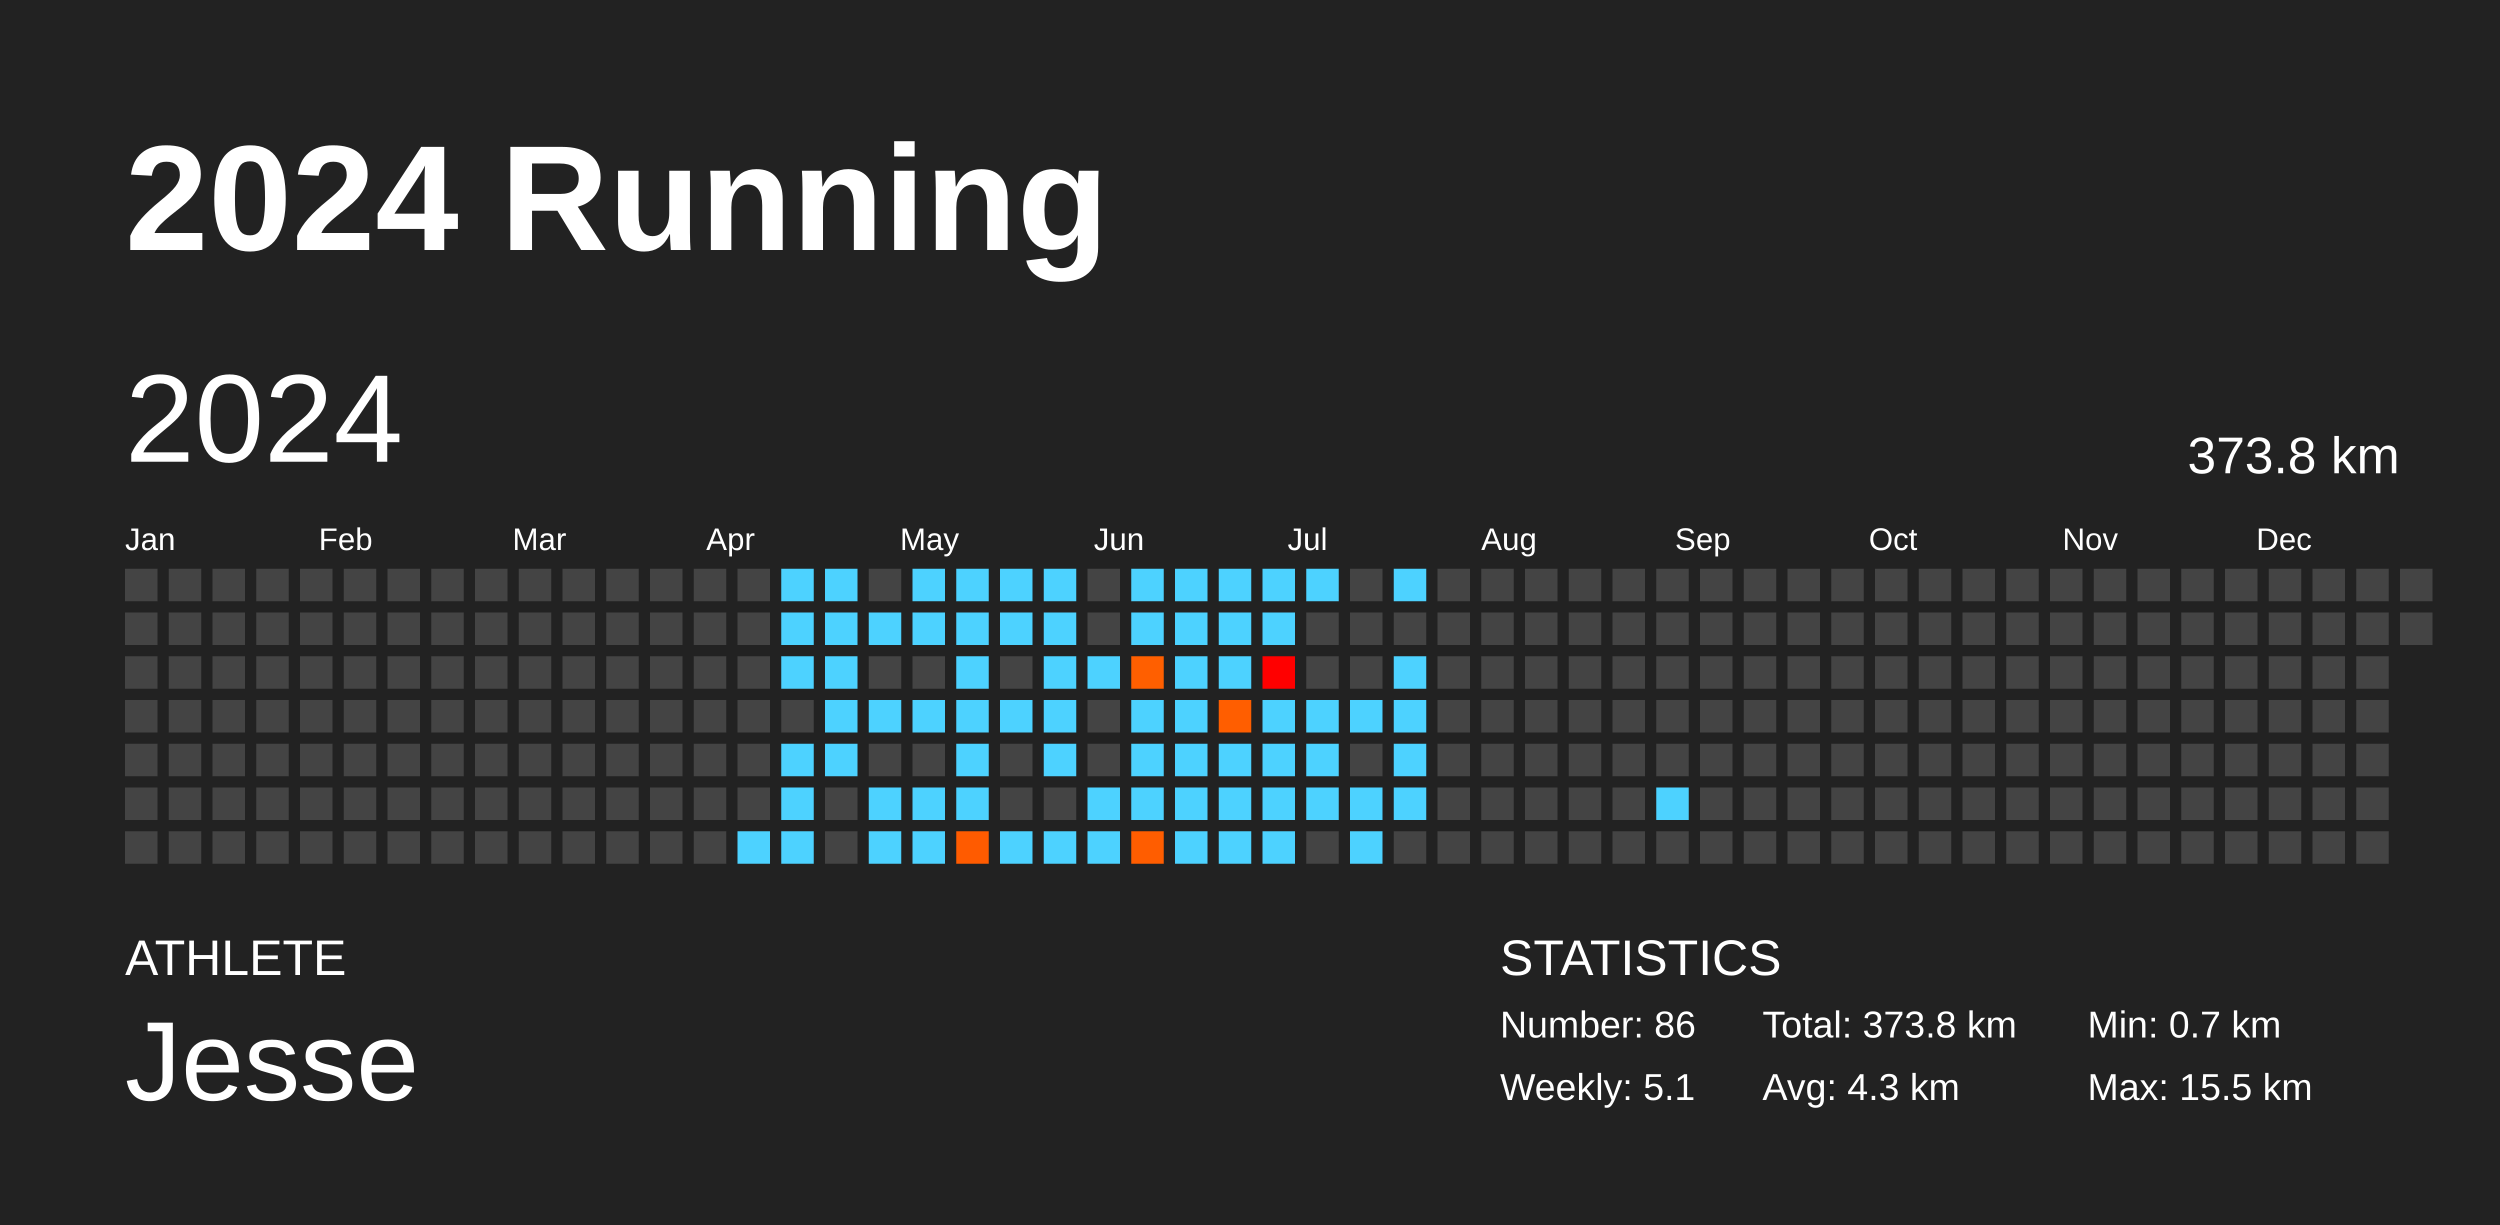
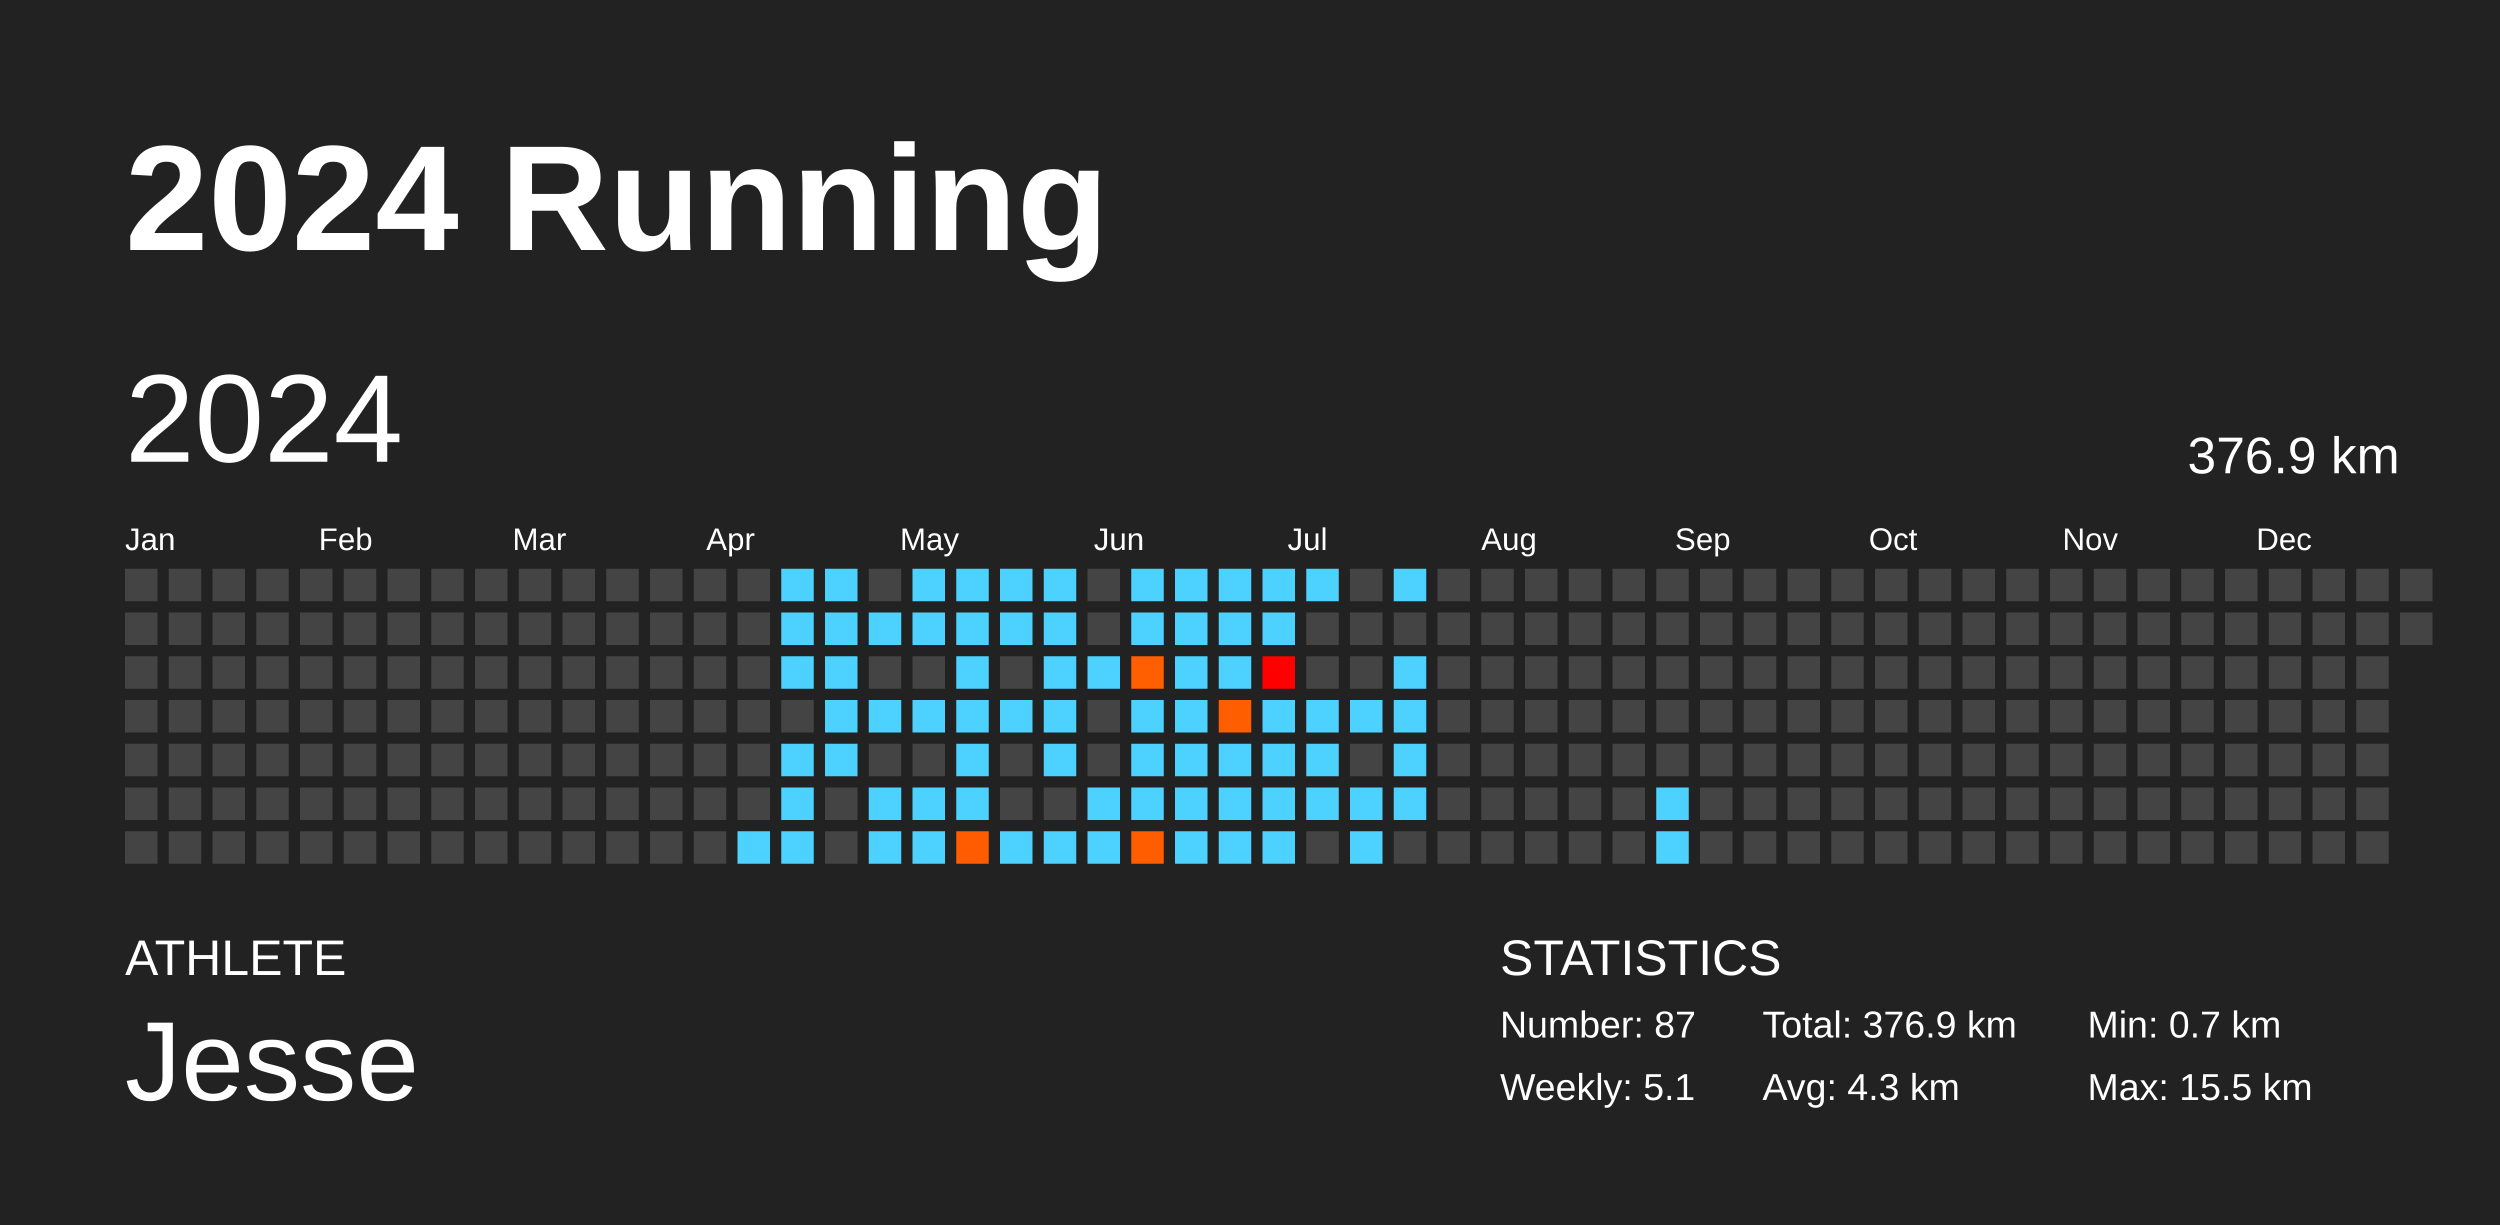
<svg xmlns="http://www.w3.org/2000/svg" baseProfile="full" height="98mm" version="1.1" viewBox="0,0,200,98" width="200mm">
  <defs />
  <rect fill="#222222" height="98" width="200" x="0" y="0" />
  <text fill="#FFFFFF" style="font-size:12px; font-family:Arial; font-weight:bold;" x="10" y="20">2024 Running</text>
  <text fill="#FFFFFF" style="font-size:4px; font-family:Arial" x="10" y="78">ATHLETE</text>
  <text fill="#FFFFFF" style="font-size:9px; font-family:Arial" x="10" y="88">Jesse</text>
  <text fill="#FFFFFF" style="font-size:4px; font-family:Arial" x="120" y="78">STATISTICS</text>
-   <text fill="#FFFFFF" style="font-size:3px; font-family:Arial" x="120" y="83">Number: 86</text>
+   <text fill="#FFFFFF" style="font-size:3px; font-family:Arial" x="120" y="83">Number: 87</text>
  <text fill="#FFFFFF" style="font-size:3px; font-family:Arial" x="120" y="88">Weekly: 5.1</text>
-   <text fill="#FFFFFF" style="font-size:3px; font-family:Arial" x="141" y="83">Total: 373.8 km</text>
+   <text fill="#FFFFFF" style="font-size:3px; font-family:Arial" x="141" y="83">Total: 376.9 km</text>
  <text fill="#FFFFFF" style="font-size:3px; font-family:Arial" x="141" y="88">Avg: 4.3 km</text>
  <text fill="#FFFFFF" style="font-size:3px; font-family:Arial" x="167" y="83">Min: 0.7 km</text>
  <text fill="#FFFFFF" style="font-size:3px; font-family:Arial" x="167" y="88">Max: 15.5 km</text>
  <text dominant-baseline="hanging" fill="#FFFFFF" style="font-size:10.0px; font-family:Arial;" x="10" y="30">2024</text>
-   <text dominant-baseline="hanging" fill="#FFFFFF" style="font-size:4.125px; font-family:Arial;" x="175" y="35">373.8 km</text>
+   <text dominant-baseline="hanging" fill="#FFFFFF" style="font-size:4.125px; font-family:Arial;" x="175" y="35">376.9 km</text>
  <text fill="#FFFFFF" style="font-size:2.5px; font-family:Arial" x="10.0" y="44">Jan</text>
  <text fill="#FFFFFF" style="font-size:2.5px; font-family:Arial" x="25.5" y="44">Feb</text>
  <text fill="#FFFFFF" style="font-size:2.5px; font-family:Arial" x="41.0" y="44">Mar</text>
  <text fill="#FFFFFF" style="font-size:2.5px; font-family:Arial" x="56.5" y="44">Apr</text>
  <text fill="#FFFFFF" style="font-size:2.5px; font-family:Arial" x="72.0" y="44">May</text>
  <text fill="#FFFFFF" style="font-size:2.5px; font-family:Arial" x="87.5" y="44">Jun</text>
  <text fill="#FFFFFF" style="font-size:2.5px; font-family:Arial" x="103.0" y="44">Jul</text>
  <text fill="#FFFFFF" style="font-size:2.5px; font-family:Arial" x="118.5" y="44">Aug</text>
  <text fill="#FFFFFF" style="font-size:2.5px; font-family:Arial" x="134.0" y="44">Sep</text>
  <text fill="#FFFFFF" style="font-size:2.5px; font-family:Arial" x="149.5" y="44">Oct</text>
  <text fill="#FFFFFF" style="font-size:2.5px; font-family:Arial" x="165.0" y="44">Nov</text>
  <text fill="#FFFFFF" style="font-size:2.5px; font-family:Arial" x="180.5" y="44">Dec</text>
  <rect fill="#444444" height="2.6" width="2.6" x="10.0" y="45.5" />
  <rect fill="#444444" height="2.6" width="2.6" x="10.0" y="49.0" />
  <rect fill="#444444" height="2.6" width="2.6" x="10.0" y="52.5" />
  <rect fill="#444444" height="2.6" width="2.6" x="10.0" y="56.0" />
  <rect fill="#444444" height="2.6" width="2.6" x="10.0" y="59.5" />
  <rect fill="#444444" height="2.6" width="2.6" x="10.0" y="63.0" />
  <rect fill="#444444" height="2.6" width="2.6" x="10.0" y="66.5" />
  <rect fill="#444444" height="2.6" width="2.6" x="13.5" y="45.5" />
  <rect fill="#444444" height="2.6" width="2.6" x="13.5" y="49.0" />
  <rect fill="#444444" height="2.6" width="2.6" x="13.5" y="52.5" />
  <rect fill="#444444" height="2.6" width="2.6" x="13.5" y="56.0" />
  <rect fill="#444444" height="2.6" width="2.6" x="13.5" y="59.5" />
  <rect fill="#444444" height="2.6" width="2.6" x="13.5" y="63.0" />
  <rect fill="#444444" height="2.6" width="2.6" x="13.5" y="66.5" />
  <rect fill="#444444" height="2.6" width="2.6" x="17.0" y="45.5" />
  <rect fill="#444444" height="2.6" width="2.6" x="17.0" y="49.0" />
  <rect fill="#444444" height="2.6" width="2.6" x="17.0" y="52.5" />
  <rect fill="#444444" height="2.6" width="2.6" x="17.0" y="56.0" />
  <rect fill="#444444" height="2.6" width="2.6" x="17.0" y="59.5" />
  <rect fill="#444444" height="2.6" width="2.6" x="17.0" y="63.0" />
  <rect fill="#444444" height="2.6" width="2.6" x="17.0" y="66.5" />
  <rect fill="#444444" height="2.6" width="2.6" x="20.5" y="45.5" />
  <rect fill="#444444" height="2.6" width="2.6" x="20.5" y="49.0" />
  <rect fill="#444444" height="2.6" width="2.6" x="20.5" y="52.5" />
  <rect fill="#444444" height="2.6" width="2.6" x="20.5" y="56.0" />
  <rect fill="#444444" height="2.6" width="2.6" x="20.5" y="59.5" />
  <rect fill="#444444" height="2.6" width="2.6" x="20.5" y="63.0" />
  <rect fill="#444444" height="2.6" width="2.6" x="20.5" y="66.5" />
  <rect fill="#444444" height="2.6" width="2.6" x="24.0" y="45.5" />
  <rect fill="#444444" height="2.6" width="2.6" x="24.0" y="49.0" />
  <rect fill="#444444" height="2.6" width="2.6" x="24.0" y="52.5" />
  <rect fill="#444444" height="2.6" width="2.6" x="24.0" y="56.0" />
  <rect fill="#444444" height="2.6" width="2.6" x="24.0" y="59.5" />
  <rect fill="#444444" height="2.6" width="2.6" x="24.0" y="63.0" />
  <rect fill="#444444" height="2.6" width="2.6" x="24.0" y="66.5" />
  <rect fill="#444444" height="2.6" width="2.6" x="27.5" y="45.5" />
  <rect fill="#444444" height="2.6" width="2.6" x="27.5" y="49.0" />
  <rect fill="#444444" height="2.6" width="2.6" x="27.5" y="52.5" />
  <rect fill="#444444" height="2.6" width="2.6" x="27.5" y="56.0" />
  <rect fill="#444444" height="2.6" width="2.6" x="27.5" y="59.5" />
  <rect fill="#444444" height="2.6" width="2.6" x="27.5" y="63.0" />
  <rect fill="#444444" height="2.6" width="2.6" x="27.5" y="66.5" />
  <rect fill="#444444" height="2.6" width="2.6" x="31.0" y="45.5" />
  <rect fill="#444444" height="2.6" width="2.6" x="31.0" y="49.0" />
  <rect fill="#444444" height="2.6" width="2.6" x="31.0" y="52.5" />
  <rect fill="#444444" height="2.6" width="2.6" x="31.0" y="56.0" />
  <rect fill="#444444" height="2.6" width="2.6" x="31.0" y="59.5" />
  <rect fill="#444444" height="2.6" width="2.6" x="31.0" y="63.0" />
  <rect fill="#444444" height="2.6" width="2.6" x="31.0" y="66.5" />
  <rect fill="#444444" height="2.6" width="2.6" x="34.5" y="45.5" />
  <rect fill="#444444" height="2.6" width="2.6" x="34.5" y="49.0" />
  <rect fill="#444444" height="2.6" width="2.6" x="34.5" y="52.5" />
  <rect fill="#444444" height="2.6" width="2.6" x="34.5" y="56.0" />
  <rect fill="#444444" height="2.6" width="2.6" x="34.5" y="59.5" />
  <rect fill="#444444" height="2.6" width="2.6" x="34.5" y="63.0" />
  <rect fill="#444444" height="2.6" width="2.6" x="34.5" y="66.5" />
  <rect fill="#444444" height="2.6" width="2.6" x="38.0" y="45.5" />
  <rect fill="#444444" height="2.6" width="2.6" x="38.0" y="49.0" />
  <rect fill="#444444" height="2.6" width="2.6" x="38.0" y="52.5" />
  <rect fill="#444444" height="2.6" width="2.6" x="38.0" y="56.0" />
  <rect fill="#444444" height="2.6" width="2.6" x="38.0" y="59.5" />
  <rect fill="#444444" height="2.6" width="2.6" x="38.0" y="63.0" />
  <rect fill="#444444" height="2.6" width="2.6" x="38.0" y="66.5" />
  <rect fill="#444444" height="2.6" width="2.6" x="41.5" y="45.5" />
  <rect fill="#444444" height="2.6" width="2.6" x="41.5" y="49.0" />
  <rect fill="#444444" height="2.6" width="2.6" x="41.5" y="52.5" />
  <rect fill="#444444" height="2.6" width="2.6" x="41.5" y="56.0" />
  <rect fill="#444444" height="2.6" width="2.6" x="41.5" y="59.5" />
  <rect fill="#444444" height="2.6" width="2.6" x="41.5" y="63.0" />
  <rect fill="#444444" height="2.6" width="2.6" x="41.5" y="66.5" />
  <rect fill="#444444" height="2.6" width="2.6" x="45.0" y="45.5" />
  <rect fill="#444444" height="2.6" width="2.6" x="45.0" y="49.0" />
  <rect fill="#444444" height="2.6" width="2.6" x="45.0" y="52.5" />
  <rect fill="#444444" height="2.6" width="2.6" x="45.0" y="56.0" />
  <rect fill="#444444" height="2.6" width="2.6" x="45.0" y="59.5" />
  <rect fill="#444444" height="2.6" width="2.6" x="45.0" y="63.0" />
  <rect fill="#444444" height="2.6" width="2.6" x="45.0" y="66.5" />
  <rect fill="#444444" height="2.6" width="2.6" x="48.5" y="45.5" />
  <rect fill="#444444" height="2.6" width="2.6" x="48.5" y="49.0" />
  <rect fill="#444444" height="2.6" width="2.6" x="48.5" y="52.5" />
  <rect fill="#444444" height="2.6" width="2.6" x="48.5" y="56.0" />
  <rect fill="#444444" height="2.6" width="2.6" x="48.5" y="59.5" />
  <rect fill="#444444" height="2.6" width="2.6" x="48.5" y="63.0" />
  <rect fill="#444444" height="2.6" width="2.6" x="48.5" y="66.5" />
  <rect fill="#444444" height="2.6" width="2.6" x="52.0" y="45.5" />
  <rect fill="#444444" height="2.6" width="2.6" x="52.0" y="49.0" />
  <rect fill="#444444" height="2.6" width="2.6" x="52.0" y="52.5" />
  <rect fill="#444444" height="2.6" width="2.6" x="52.0" y="56.0" />
  <rect fill="#444444" height="2.6" width="2.6" x="52.0" y="59.5" />
  <rect fill="#444444" height="2.6" width="2.6" x="52.0" y="63.0" />
  <rect fill="#444444" height="2.6" width="2.6" x="52.0" y="66.5" />
  <rect fill="#444444" height="2.6" width="2.6" x="55.5" y="45.5" />
  <rect fill="#444444" height="2.6" width="2.6" x="55.5" y="49.0" />
  <rect fill="#444444" height="2.6" width="2.6" x="55.5" y="52.5" />
  <rect fill="#444444" height="2.6" width="2.6" x="55.5" y="56.0" />
  <rect fill="#444444" height="2.6" width="2.6" x="55.5" y="59.5" />
  <rect fill="#444444" height="2.6" width="2.6" x="55.5" y="63.0" />
  <rect fill="#444444" height="2.6" width="2.6" x="55.5" y="66.5" />
  <rect fill="#444444" height="2.6" width="2.6" x="59.0" y="45.5" />
  <rect fill="#444444" height="2.6" width="2.6" x="59.0" y="49.0" />
  <rect fill="#444444" height="2.6" width="2.6" x="59.0" y="52.5" />
  <rect fill="#444444" height="2.6" width="2.6" x="59.0" y="56.0" />
  <rect fill="#444444" height="2.6" width="2.6" x="59.0" y="59.5" />
  <rect fill="#444444" height="2.6" width="2.6" x="59.0" y="63.0" />
  <rect fill="#4dd2ff" height="2.6" width="2.6" x="59.0" y="66.5" />
  <rect fill="#4dd2ff" height="2.6" width="2.6" x="62.5" y="45.5" />
  <rect fill="#4dd2ff" height="2.6" width="2.6" x="62.5" y="49.0" />
  <rect fill="#4dd2ff" height="2.6" width="2.6" x="62.5" y="52.5" />
  <rect fill="#444444" height="2.6" width="2.6" x="62.5" y="56.0" />
  <rect fill="#4dd2ff" height="2.6" width="2.6" x="62.5" y="59.5" />
  <rect fill="#4dd2ff" height="2.6" width="2.6" x="62.5" y="63.0" />
  <rect fill="#4dd2ff" height="2.6" width="2.6" x="62.5" y="66.5" />
  <rect fill="#4dd2ff" height="2.6" width="2.6" x="66.0" y="45.5" />
  <rect fill="#4dd2ff" height="2.6" width="2.6" x="66.0" y="49.0" />
  <rect fill="#4dd2ff" height="2.6" width="2.6" x="66.0" y="52.5" />
  <rect fill="#4dd2ff" height="2.6" width="2.6" x="66.0" y="56.0" />
  <rect fill="#4dd2ff" height="2.6" width="2.6" x="66.0" y="59.5" />
  <rect fill="#444444" height="2.6" width="2.6" x="66.0" y="63.0" />
  <rect fill="#444444" height="2.6" width="2.6" x="66.0" y="66.5" />
  <rect fill="#444444" height="2.6" width="2.6" x="69.5" y="45.5" />
  <rect fill="#4dd2ff" height="2.6" width="2.6" x="69.5" y="49.0" />
  <rect fill="#444444" height="2.6" width="2.6" x="69.5" y="52.5" />
  <rect fill="#4dd2ff" height="2.6" width="2.6" x="69.5" y="56.0" />
  <rect fill="#444444" height="2.6" width="2.6" x="69.5" y="59.5" />
  <rect fill="#4dd2ff" height="2.6" width="2.6" x="69.5" y="63.0" />
  <rect fill="#4dd2ff" height="2.6" width="2.6" x="69.5" y="66.5" />
  <rect fill="#4dd2ff" height="2.6" width="2.6" x="73.0" y="45.5" />
  <rect fill="#4dd2ff" height="2.6" width="2.6" x="73.0" y="49.0" />
  <rect fill="#444444" height="2.6" width="2.6" x="73.0" y="52.5" />
  <rect fill="#4dd2ff" height="2.6" width="2.6" x="73.0" y="56.0" />
  <rect fill="#444444" height="2.6" width="2.6" x="73.0" y="59.5" />
  <rect fill="#4dd2ff" height="2.6" width="2.6" x="73.0" y="63.0" />
  <rect fill="#4dd2ff" height="2.6" width="2.6" x="73.0" y="66.5" />
  <rect fill="#4dd2ff" height="2.6" width="2.6" x="76.5" y="45.5" />
  <rect fill="#4dd2ff" height="2.6" width="2.6" x="76.5" y="49.0" />
  <rect fill="#4dd2ff" height="2.6" width="2.6" x="76.5" y="52.5" />
  <rect fill="#4dd2ff" height="2.6" width="2.6" x="76.5" y="56.0" />
  <rect fill="#4dd2ff" height="2.6" width="2.6" x="76.5" y="59.5" />
  <rect fill="#4dd2ff" height="2.6" width="2.6" x="76.5" y="63.0" />
  <rect fill="#ff5b00" height="2.6" width="2.6" x="76.5" y="66.5" />
  <rect fill="#4dd2ff" height="2.6" width="2.6" x="80.0" y="45.5" />
  <rect fill="#4dd2ff" height="2.6" width="2.6" x="80.0" y="49.0" />
  <rect fill="#444444" height="2.6" width="2.6" x="80.0" y="52.5" />
  <rect fill="#4dd2ff" height="2.6" width="2.6" x="80.0" y="56.0" />
  <rect fill="#444444" height="2.6" width="2.6" x="80.0" y="59.5" />
  <rect fill="#444444" height="2.6" width="2.6" x="80.0" y="63.0" />
  <rect fill="#4dd2ff" height="2.6" width="2.6" x="80.0" y="66.5" />
  <rect fill="#4dd2ff" height="2.6" width="2.6" x="83.5" y="45.5" />
  <rect fill="#4dd2ff" height="2.6" width="2.6" x="83.5" y="49.0" />
  <rect fill="#4dd2ff" height="2.6" width="2.6" x="83.5" y="52.5" />
  <rect fill="#4dd2ff" height="2.6" width="2.6" x="83.5" y="56.0" />
  <rect fill="#4dd2ff" height="2.6" width="2.6" x="83.5" y="59.5" />
  <rect fill="#444444" height="2.6" width="2.6" x="83.5" y="63.0" />
  <rect fill="#4dd2ff" height="2.6" width="2.6" x="83.5" y="66.5" />
  <rect fill="#444444" height="2.6" width="2.6" x="87.0" y="45.5" />
  <rect fill="#444444" height="2.6" width="2.6" x="87.0" y="49.0" />
  <rect fill="#4dd2ff" height="2.6" width="2.6" x="87.0" y="52.5" />
  <rect fill="#444444" height="2.6" width="2.6" x="87.0" y="56.0" />
  <rect fill="#444444" height="2.6" width="2.6" x="87.0" y="59.5" />
  <rect fill="#4dd2ff" height="2.6" width="2.6" x="87.0" y="63.0" />
  <rect fill="#4dd2ff" height="2.6" width="2.6" x="87.0" y="66.5" />
  <rect fill="#4dd2ff" height="2.6" width="2.6" x="90.5" y="45.5" />
  <rect fill="#4dd2ff" height="2.6" width="2.6" x="90.5" y="49.0" />
  <rect fill="#ff5f00" height="2.6" width="2.6" x="90.5" y="52.5" />
  <rect fill="#4dd2ff" height="2.6" width="2.6" x="90.5" y="56.0" />
  <rect fill="#4dd2ff" height="2.6" width="2.6" x="90.5" y="59.5" />
  <rect fill="#4dd2ff" height="2.6" width="2.6" x="90.5" y="63.0" />
  <rect fill="#ff5d00" height="2.6" width="2.6" x="90.5" y="66.5" />
  <rect fill="#4dd2ff" height="2.6" width="2.6" x="94.0" y="45.5" />
  <rect fill="#4dd2ff" height="2.6" width="2.6" x="94.0" y="49.0" />
  <rect fill="#4dd2ff" height="2.6" width="2.6" x="94.0" y="52.5" />
  <rect fill="#4dd2ff" height="2.6" width="2.6" x="94.0" y="56.0" />
  <rect fill="#4dd2ff" height="2.6" width="2.6" x="94.0" y="59.5" />
  <rect fill="#4dd2ff" height="2.6" width="2.6" x="94.0" y="63.0" />
  <rect fill="#4dd2ff" height="2.6" width="2.6" x="94.0" y="66.5" />
  <rect fill="#4dd2ff" height="2.6" width="2.6" x="97.5" y="45.5" />
  <rect fill="#4dd2ff" height="2.6" width="2.6" x="97.5" y="49.0" />
  <rect fill="#4dd2ff" height="2.6" width="2.6" x="97.5" y="52.5" />
  <rect fill="#ff5e00" height="2.6" width="2.6" x="97.5" y="56.0" />
  <rect fill="#4dd2ff" height="2.6" width="2.6" x="97.5" y="59.5" />
  <rect fill="#4dd2ff" height="2.6" width="2.6" x="97.5" y="63.0" />
  <rect fill="#4dd2ff" height="2.6" width="2.6" x="97.5" y="66.5" />
  <rect fill="#4dd2ff" height="2.6" width="2.6" x="101.0" y="45.5" />
  <rect fill="#4dd2ff" height="2.6" width="2.6" x="101.0" y="49.0" />
  <rect fill="#ff0000" height="2.6" width="2.6" x="101.0" y="52.5" />
  <rect fill="#4dd2ff" height="2.6" width="2.6" x="101.0" y="56.0" />
  <rect fill="#4dd2ff" height="2.6" width="2.6" x="101.0" y="59.5" />
  <rect fill="#4dd2ff" height="2.6" width="2.6" x="101.0" y="63.0" />
  <rect fill="#4dd2ff" height="2.6" width="2.6" x="101.0" y="66.5" />
  <rect fill="#4dd2ff" height="2.6" width="2.6" x="104.5" y="45.5" />
  <rect fill="#444444" height="2.6" width="2.6" x="104.5" y="49.0" />
  <rect fill="#444444" height="2.6" width="2.6" x="104.5" y="52.5" />
  <rect fill="#4dd2ff" height="2.6" width="2.6" x="104.5" y="56.0" />
  <rect fill="#4dd2ff" height="2.6" width="2.6" x="104.5" y="59.5" />
  <rect fill="#4dd2ff" height="2.6" width="2.6" x="104.5" y="63.0" />
  <rect fill="#444444" height="2.6" width="2.6" x="104.5" y="66.5" />
  <rect fill="#444444" height="2.6" width="2.6" x="108.0" y="45.5" />
  <rect fill="#444444" height="2.6" width="2.6" x="108.0" y="49.0" />
  <rect fill="#444444" height="2.6" width="2.6" x="108.0" y="52.5" />
  <rect fill="#4dd2ff" height="2.6" width="2.6" x="108.0" y="56.0" />
  <rect fill="#444444" height="2.6" width="2.6" x="108.0" y="59.5" />
  <rect fill="#4dd2ff" height="2.6" width="2.6" x="108.0" y="63.0" />
  <rect fill="#4dd2ff" height="2.6" width="2.6" x="108.0" y="66.5" />
  <rect fill="#4dd2ff" height="2.6" width="2.6" x="111.5" y="45.5" />
  <rect fill="#444444" height="2.6" width="2.6" x="111.5" y="49.0" />
  <rect fill="#4dd2ff" height="2.6" width="2.6" x="111.5" y="52.5" />
  <rect fill="#4dd2ff" height="2.6" width="2.6" x="111.5" y="56.0" />
  <rect fill="#4dd2ff" height="2.6" width="2.6" x="111.5" y="59.5" />
  <rect fill="#4dd2ff" height="2.6" width="2.6" x="111.5" y="63.0" />
  <rect fill="#444444" height="2.6" width="2.6" x="111.5" y="66.5" />
  <rect fill="#444444" height="2.6" width="2.6" x="115.0" y="45.5" />
  <rect fill="#444444" height="2.6" width="2.6" x="115.0" y="49.0" />
  <rect fill="#444444" height="2.6" width="2.6" x="115.0" y="52.5" />
  <rect fill="#444444" height="2.6" width="2.6" x="115.0" y="56.0" />
  <rect fill="#444444" height="2.6" width="2.6" x="115.0" y="59.5" />
  <rect fill="#444444" height="2.6" width="2.6" x="115.0" y="63.0" />
  <rect fill="#444444" height="2.6" width="2.6" x="115.0" y="66.5" />
  <rect fill="#444444" height="2.6" width="2.6" x="118.5" y="45.5" />
  <rect fill="#444444" height="2.6" width="2.6" x="118.5" y="49.0" />
  <rect fill="#444444" height="2.6" width="2.6" x="118.5" y="52.5" />
  <rect fill="#444444" height="2.6" width="2.6" x="118.5" y="56.0" />
  <rect fill="#444444" height="2.6" width="2.6" x="118.5" y="59.5" />
  <rect fill="#444444" height="2.6" width="2.6" x="118.5" y="63.0" />
  <rect fill="#444444" height="2.6" width="2.6" x="118.5" y="66.5" />
  <rect fill="#444444" height="2.6" width="2.6" x="122.0" y="45.5" />
  <rect fill="#444444" height="2.6" width="2.6" x="122.0" y="49.0" />
  <rect fill="#444444" height="2.6" width="2.6" x="122.0" y="52.5" />
  <rect fill="#444444" height="2.6" width="2.6" x="122.0" y="56.0" />
  <rect fill="#444444" height="2.6" width="2.6" x="122.0" y="59.5" />
  <rect fill="#444444" height="2.6" width="2.6" x="122.0" y="63.0" />
  <rect fill="#444444" height="2.6" width="2.6" x="122.0" y="66.5" />
  <rect fill="#444444" height="2.6" width="2.6" x="125.5" y="45.5" />
  <rect fill="#444444" height="2.6" width="2.6" x="125.5" y="49.0" />
  <rect fill="#444444" height="2.6" width="2.6" x="125.5" y="52.5" />
  <rect fill="#444444" height="2.6" width="2.6" x="125.5" y="56.0" />
  <rect fill="#444444" height="2.6" width="2.6" x="125.5" y="59.5" />
  <rect fill="#444444" height="2.6" width="2.6" x="125.5" y="63.0" />
  <rect fill="#444444" height="2.6" width="2.6" x="125.5" y="66.5" />
  <rect fill="#444444" height="2.6" width="2.6" x="129.0" y="45.5" />
  <rect fill="#444444" height="2.6" width="2.6" x="129.0" y="49.0" />
  <rect fill="#444444" height="2.6" width="2.6" x="129.0" y="52.5" />
  <rect fill="#444444" height="2.6" width="2.6" x="129.0" y="56.0" />
  <rect fill="#444444" height="2.6" width="2.6" x="129.0" y="59.5" />
  <rect fill="#444444" height="2.6" width="2.6" x="129.0" y="63.0" />
  <rect fill="#444444" height="2.6" width="2.6" x="129.0" y="66.5" />
  <rect fill="#444444" height="2.6" width="2.6" x="132.5" y="45.5" />
  <rect fill="#444444" height="2.6" width="2.6" x="132.5" y="49.0" />
  <rect fill="#444444" height="2.6" width="2.6" x="132.5" y="52.5" />
  <rect fill="#444444" height="2.6" width="2.6" x="132.5" y="56.0" />
  <rect fill="#444444" height="2.6" width="2.6" x="132.5" y="59.5" />
  <rect fill="#4dd2ff" height="2.6" width="2.6" x="132.5" y="63.0" />
-   <rect fill="#444444" height="2.6" width="2.6" x="132.5" y="66.5" />
+   <rect fill="#4dd2ff" height="2.6" width="2.6" x="132.5" y="66.5" />
  <rect fill="#444444" height="2.6" width="2.6" x="136.0" y="45.5" />
  <rect fill="#444444" height="2.6" width="2.6" x="136.0" y="49.0" />
  <rect fill="#444444" height="2.6" width="2.6" x="136.0" y="52.5" />
  <rect fill="#444444" height="2.6" width="2.6" x="136.0" y="56.0" />
  <rect fill="#444444" height="2.6" width="2.6" x="136.0" y="59.5" />
  <rect fill="#444444" height="2.6" width="2.6" x="136.0" y="63.0" />
  <rect fill="#444444" height="2.6" width="2.6" x="136.0" y="66.5" />
  <rect fill="#444444" height="2.6" width="2.6" x="139.5" y="45.5" />
  <rect fill="#444444" height="2.6" width="2.6" x="139.5" y="49.0" />
  <rect fill="#444444" height="2.6" width="2.6" x="139.5" y="52.5" />
  <rect fill="#444444" height="2.6" width="2.6" x="139.5" y="56.0" />
  <rect fill="#444444" height="2.6" width="2.6" x="139.5" y="59.5" />
  <rect fill="#444444" height="2.6" width="2.6" x="139.5" y="63.0" />
  <rect fill="#444444" height="2.6" width="2.6" x="139.5" y="66.5" />
  <rect fill="#444444" height="2.6" width="2.6" x="143.0" y="45.5" />
  <rect fill="#444444" height="2.6" width="2.6" x="143.0" y="49.0" />
  <rect fill="#444444" height="2.6" width="2.6" x="143.0" y="52.5" />
  <rect fill="#444444" height="2.6" width="2.6" x="143.0" y="56.0" />
  <rect fill="#444444" height="2.6" width="2.6" x="143.0" y="59.5" />
  <rect fill="#444444" height="2.6" width="2.6" x="143.0" y="63.0" />
  <rect fill="#444444" height="2.6" width="2.6" x="143.0" y="66.5" />
  <rect fill="#444444" height="2.6" width="2.6" x="146.5" y="45.5" />
  <rect fill="#444444" height="2.6" width="2.6" x="146.5" y="49.0" />
  <rect fill="#444444" height="2.6" width="2.6" x="146.5" y="52.5" />
  <rect fill="#444444" height="2.6" width="2.6" x="146.5" y="56.0" />
  <rect fill="#444444" height="2.6" width="2.6" x="146.5" y="59.5" />
  <rect fill="#444444" height="2.6" width="2.6" x="146.5" y="63.0" />
  <rect fill="#444444" height="2.6" width="2.6" x="146.5" y="66.5" />
  <rect fill="#444444" height="2.6" width="2.6" x="150.0" y="45.5" />
  <rect fill="#444444" height="2.6" width="2.6" x="150.0" y="49.0" />
  <rect fill="#444444" height="2.6" width="2.6" x="150.0" y="52.5" />
  <rect fill="#444444" height="2.6" width="2.6" x="150.0" y="56.0" />
  <rect fill="#444444" height="2.6" width="2.6" x="150.0" y="59.5" />
  <rect fill="#444444" height="2.6" width="2.6" x="150.0" y="63.0" />
  <rect fill="#444444" height="2.6" width="2.6" x="150.0" y="66.5" />
  <rect fill="#444444" height="2.6" width="2.6" x="153.5" y="45.5" />
  <rect fill="#444444" height="2.6" width="2.6" x="153.5" y="49.0" />
  <rect fill="#444444" height="2.6" width="2.6" x="153.5" y="52.5" />
  <rect fill="#444444" height="2.6" width="2.6" x="153.5" y="56.0" />
  <rect fill="#444444" height="2.6" width="2.6" x="153.5" y="59.5" />
  <rect fill="#444444" height="2.6" width="2.6" x="153.5" y="63.0" />
  <rect fill="#444444" height="2.6" width="2.6" x="153.5" y="66.5" />
  <rect fill="#444444" height="2.6" width="2.6" x="157.0" y="45.5" />
  <rect fill="#444444" height="2.6" width="2.6" x="157.0" y="49.0" />
  <rect fill="#444444" height="2.6" width="2.6" x="157.0" y="52.5" />
  <rect fill="#444444" height="2.6" width="2.6" x="157.0" y="56.0" />
  <rect fill="#444444" height="2.6" width="2.6" x="157.0" y="59.5" />
  <rect fill="#444444" height="2.6" width="2.6" x="157.0" y="63.0" />
  <rect fill="#444444" height="2.6" width="2.6" x="157.0" y="66.5" />
  <rect fill="#444444" height="2.6" width="2.6" x="160.5" y="45.5" />
  <rect fill="#444444" height="2.6" width="2.6" x="160.5" y="49.0" />
  <rect fill="#444444" height="2.6" width="2.6" x="160.5" y="52.5" />
  <rect fill="#444444" height="2.6" width="2.6" x="160.5" y="56.0" />
  <rect fill="#444444" height="2.6" width="2.6" x="160.5" y="59.5" />
  <rect fill="#444444" height="2.6" width="2.6" x="160.5" y="63.0" />
  <rect fill="#444444" height="2.6" width="2.6" x="160.5" y="66.5" />
  <rect fill="#444444" height="2.6" width="2.6" x="164.0" y="45.5" />
  <rect fill="#444444" height="2.6" width="2.6" x="164.0" y="49.0" />
  <rect fill="#444444" height="2.6" width="2.6" x="164.0" y="52.5" />
  <rect fill="#444444" height="2.6" width="2.6" x="164.0" y="56.0" />
  <rect fill="#444444" height="2.6" width="2.6" x="164.0" y="59.5" />
  <rect fill="#444444" height="2.6" width="2.6" x="164.0" y="63.0" />
  <rect fill="#444444" height="2.6" width="2.6" x="164.0" y="66.5" />
  <rect fill="#444444" height="2.6" width="2.6" x="167.5" y="45.5" />
  <rect fill="#444444" height="2.6" width="2.6" x="167.5" y="49.0" />
  <rect fill="#444444" height="2.6" width="2.6" x="167.5" y="52.5" />
  <rect fill="#444444" height="2.6" width="2.6" x="167.5" y="56.0" />
  <rect fill="#444444" height="2.6" width="2.6" x="167.5" y="59.5" />
  <rect fill="#444444" height="2.6" width="2.6" x="167.5" y="63.0" />
  <rect fill="#444444" height="2.6" width="2.6" x="167.5" y="66.5" />
  <rect fill="#444444" height="2.6" width="2.6" x="171.0" y="45.5" />
  <rect fill="#444444" height="2.6" width="2.6" x="171.0" y="49.0" />
  <rect fill="#444444" height="2.6" width="2.6" x="171.0" y="52.5" />
  <rect fill="#444444" height="2.6" width="2.6" x="171.0" y="56.0" />
  <rect fill="#444444" height="2.6" width="2.6" x="171.0" y="59.5" />
  <rect fill="#444444" height="2.6" width="2.6" x="171.0" y="63.0" />
  <rect fill="#444444" height="2.6" width="2.6" x="171.0" y="66.5" />
  <rect fill="#444444" height="2.6" width="2.6" x="174.5" y="45.5" />
  <rect fill="#444444" height="2.6" width="2.6" x="174.5" y="49.0" />
  <rect fill="#444444" height="2.6" width="2.6" x="174.5" y="52.5" />
  <rect fill="#444444" height="2.6" width="2.6" x="174.5" y="56.0" />
  <rect fill="#444444" height="2.6" width="2.6" x="174.5" y="59.5" />
  <rect fill="#444444" height="2.6" width="2.6" x="174.5" y="63.0" />
  <rect fill="#444444" height="2.6" width="2.6" x="174.5" y="66.5" />
  <rect fill="#444444" height="2.6" width="2.6" x="178.0" y="45.5" />
  <rect fill="#444444" height="2.6" width="2.6" x="178.0" y="49.0" />
  <rect fill="#444444" height="2.6" width="2.6" x="178.0" y="52.5" />
  <rect fill="#444444" height="2.6" width="2.6" x="178.0" y="56.0" />
  <rect fill="#444444" height="2.6" width="2.6" x="178.0" y="59.5" />
  <rect fill="#444444" height="2.6" width="2.6" x="178.0" y="63.0" />
  <rect fill="#444444" height="2.6" width="2.6" x="178.0" y="66.5" />
  <rect fill="#444444" height="2.6" width="2.6" x="181.5" y="45.5" />
  <rect fill="#444444" height="2.6" width="2.6" x="181.5" y="49.0" />
  <rect fill="#444444" height="2.6" width="2.6" x="181.5" y="52.5" />
  <rect fill="#444444" height="2.6" width="2.6" x="181.5" y="56.0" />
  <rect fill="#444444" height="2.6" width="2.6" x="181.5" y="59.5" />
  <rect fill="#444444" height="2.6" width="2.6" x="181.5" y="63.0" />
  <rect fill="#444444" height="2.6" width="2.6" x="181.5" y="66.5" />
  <rect fill="#444444" height="2.6" width="2.6" x="185.0" y="45.5" />
  <rect fill="#444444" height="2.6" width="2.6" x="185.0" y="49.0" />
  <rect fill="#444444" height="2.6" width="2.6" x="185.0" y="52.5" />
  <rect fill="#444444" height="2.6" width="2.6" x="185.0" y="56.0" />
  <rect fill="#444444" height="2.6" width="2.6" x="185.0" y="59.5" />
  <rect fill="#444444" height="2.6" width="2.6" x="185.0" y="63.0" />
  <rect fill="#444444" height="2.6" width="2.6" x="185.0" y="66.5" />
  <rect fill="#444444" height="2.6" width="2.6" x="188.5" y="45.5" />
  <rect fill="#444444" height="2.6" width="2.6" x="188.5" y="49.0" />
  <rect fill="#444444" height="2.6" width="2.6" x="188.5" y="52.5" />
  <rect fill="#444444" height="2.6" width="2.6" x="188.5" y="56.0" />
  <rect fill="#444444" height="2.6" width="2.6" x="188.5" y="59.5" />
  <rect fill="#444444" height="2.6" width="2.6" x="188.5" y="63.0" />
  <rect fill="#444444" height="2.6" width="2.6" x="188.5" y="66.5" />
  <rect fill="#444444" height="2.6" width="2.6" x="192.0" y="45.5" />
  <rect fill="#444444" height="2.6" width="2.6" x="192.0" y="49.0" />
</svg>
